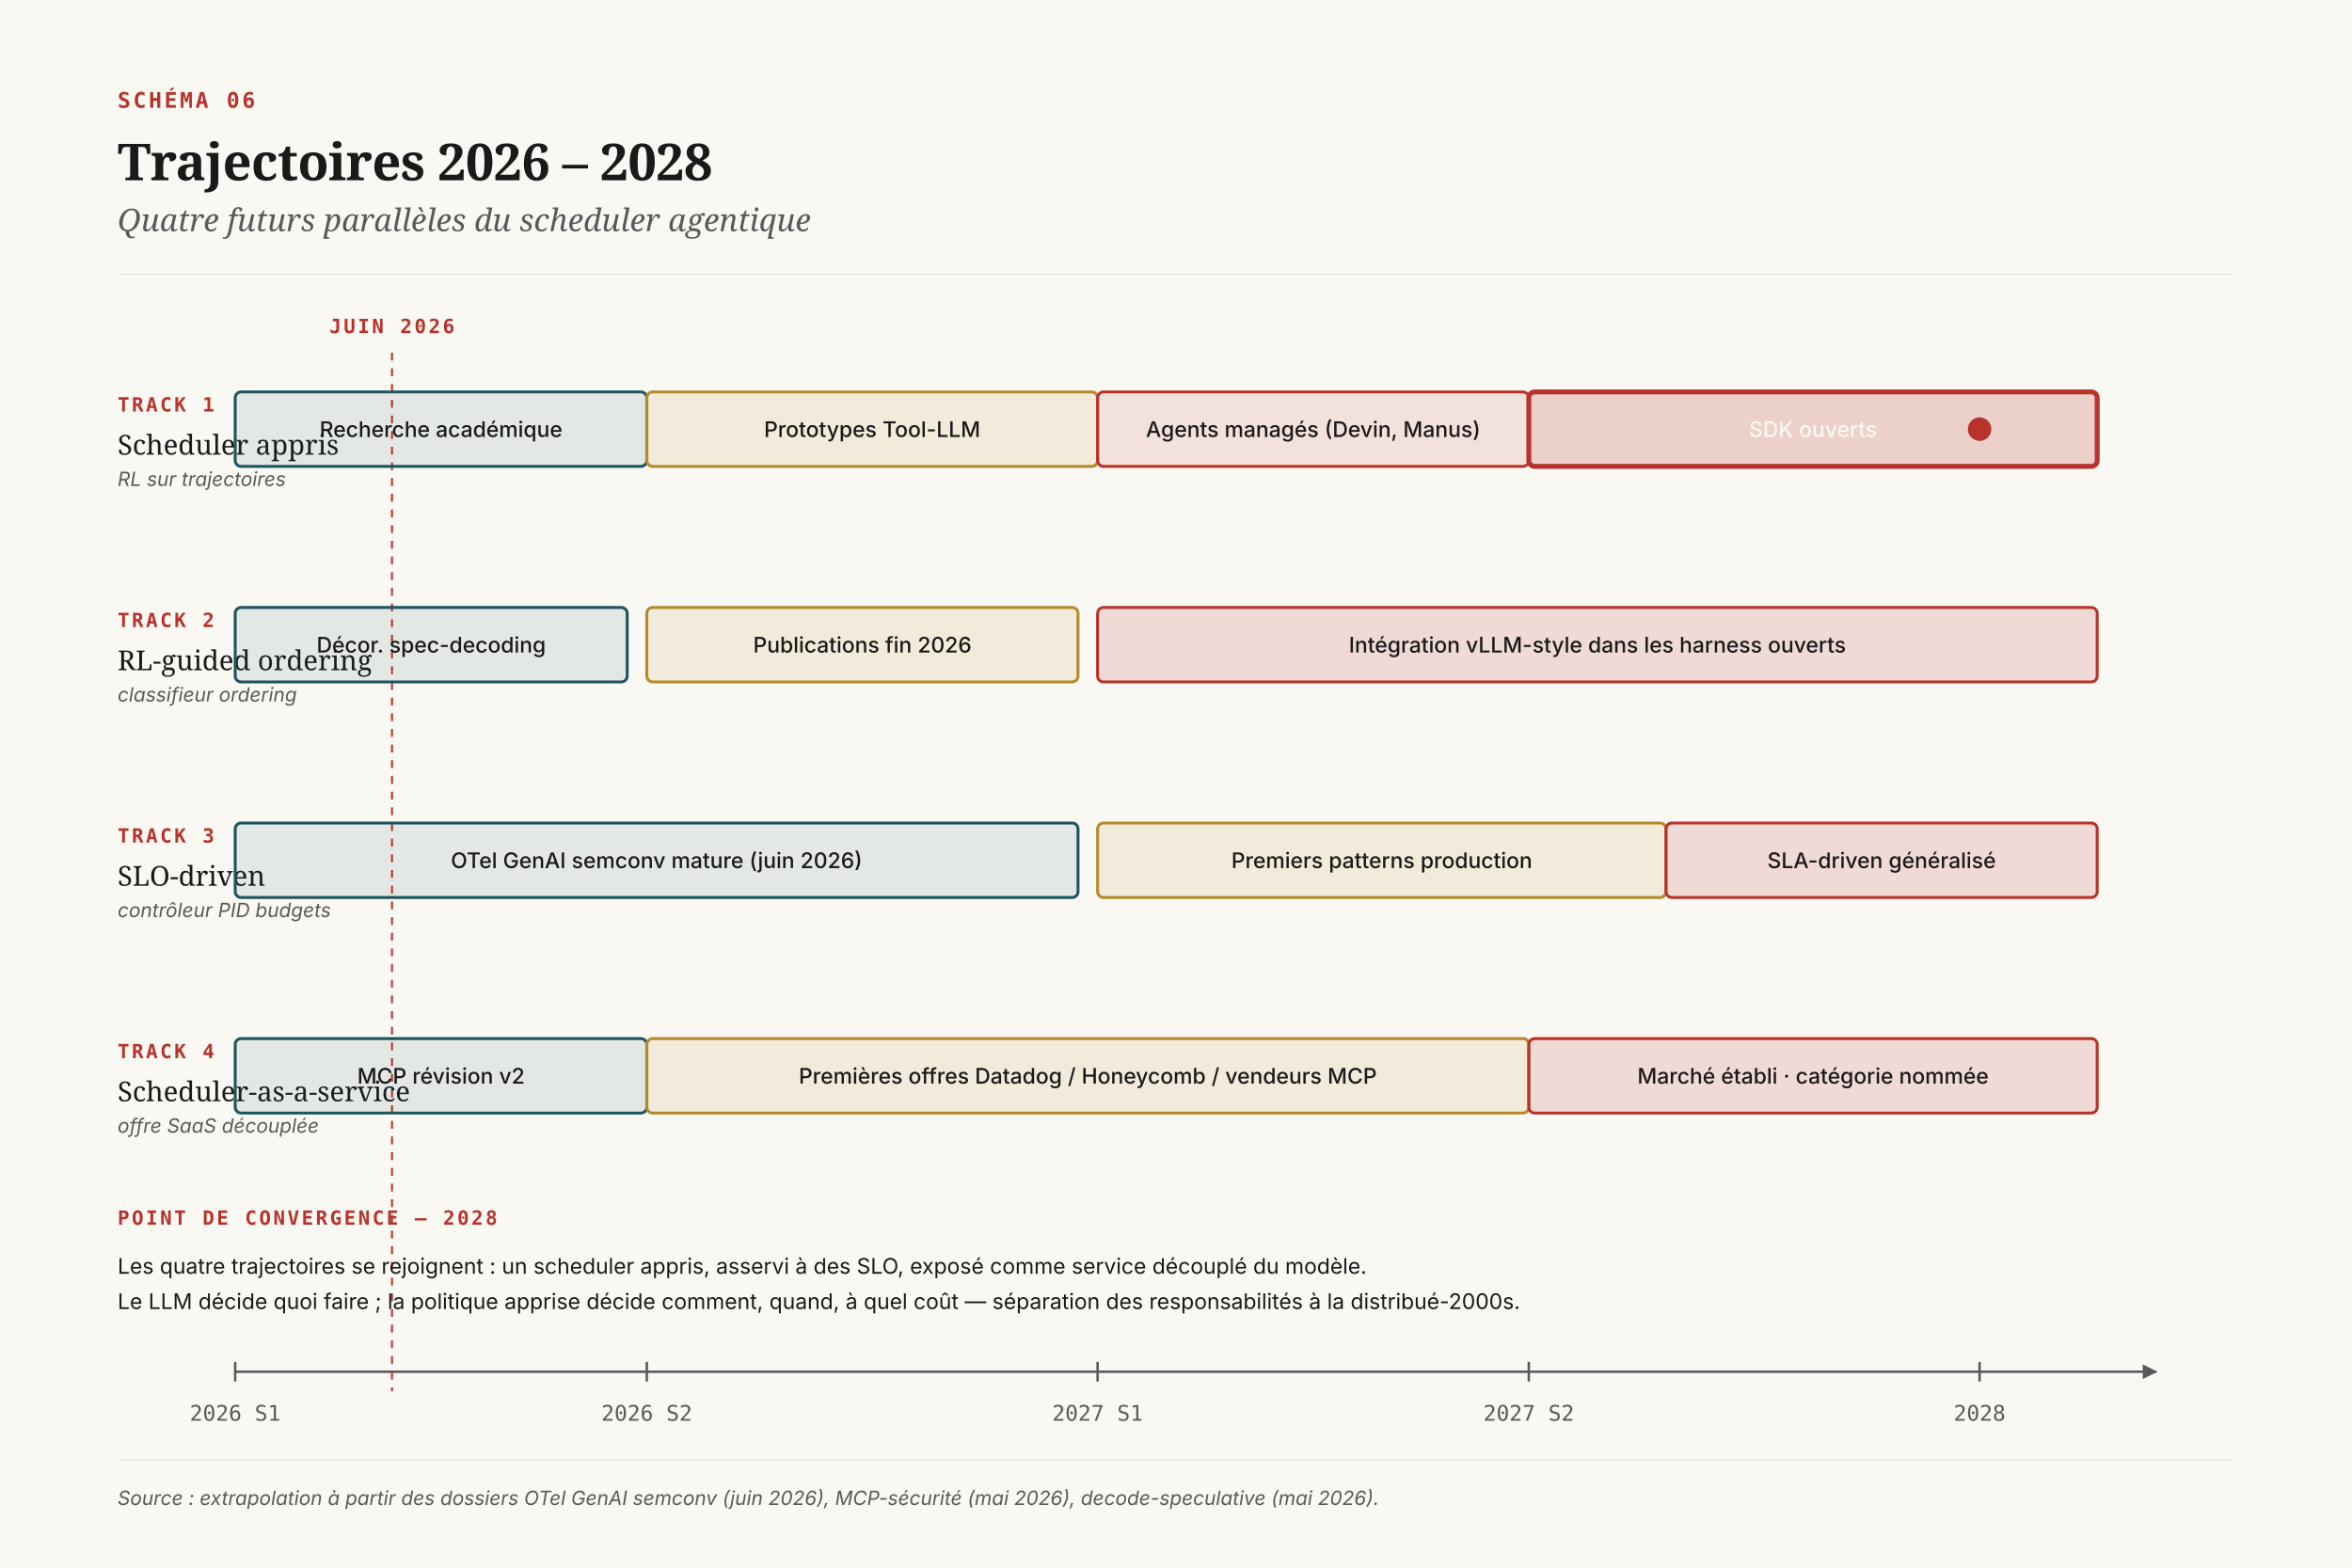
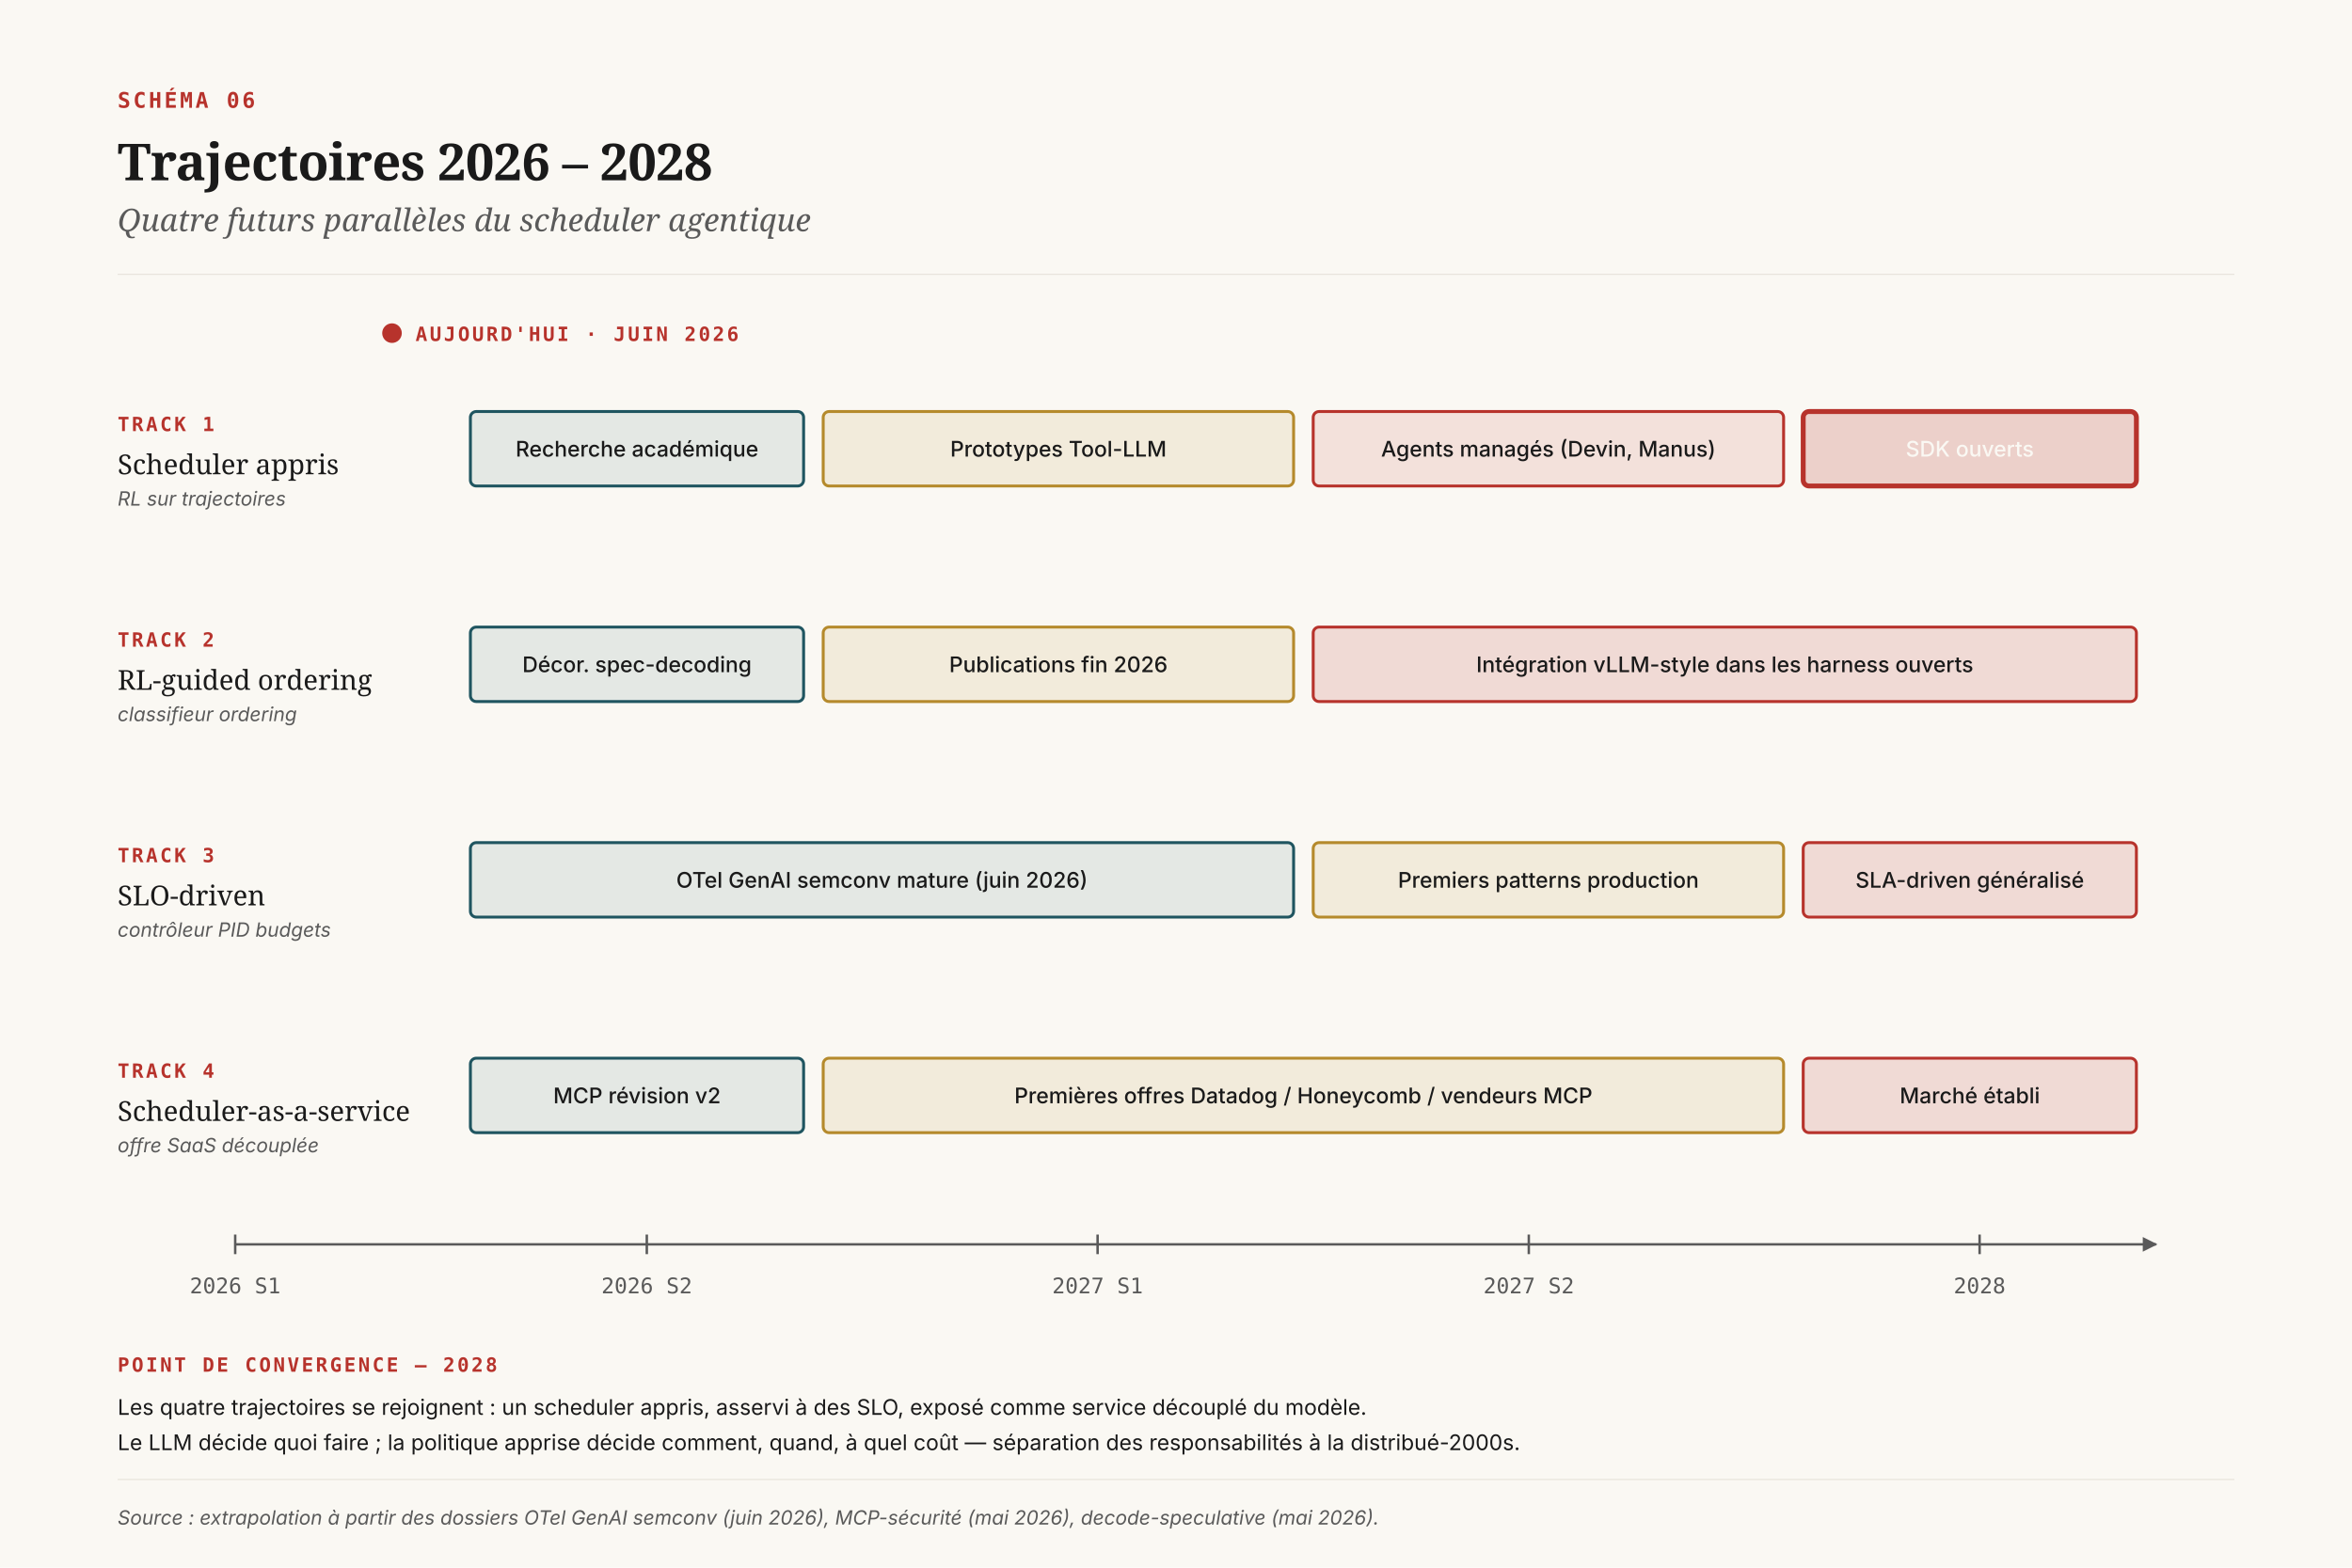
<svg xmlns="http://www.w3.org/2000/svg" viewBox="0 0 1200 800">
  <defs>
    <style>
      .display { font-family: 'Spectral', 'Playfair Display', Georgia, serif; }
      .body    { font-family: 'Inter', 'Helvetica Neue', system-ui, sans-serif; }
      .mono    { font-family: 'JetBrains Mono', 'IBM Plex Mono', monospace; }
    </style>
    <marker id="arrow06" viewBox="0 0 10 10" refX="9" refY="5" markerWidth="6" markerHeight="6" orient="auto-start-reverse">
      <path d="M0 0 L10 5 L0 10 z" fill="#5A5A5A" />
    </marker>
  </defs>
  <rect width="1200" height="800" fill="#FAF8F3" />
  <text x="60" y="55" class="mono" font-size="11" font-weight="600" letter-spacing="0.12em" fill="#B7332C">SCHÉMA 06</text>
  <text x="60" y="92" class="display" font-size="26" font-weight="600" letter-spacing="-0.01em" fill="#1A1A1A">Trajectoires 2026 – 2028</text>
  <text x="60" y="118" class="display" font-size="16" font-style="italic" fill="#5A5A5A">Quatre futurs parallèles du scheduler agentique</text>
  <line x1="60" y1="140" x2="1140" y2="140" stroke="#E5E1D8" stroke-width="0.5" />
-   <line x1="120" y1="700" x2="1100" y2="700" stroke="#5A5A5A" stroke-width="1.25" marker-end="url(#arrow06)" />
-   <line x1="120" y1="695" x2="120" y2="705" stroke="#5A5A5A" stroke-width="1.25" />
-   <line x1="330" y1="695" x2="330" y2="705" stroke="#5A5A5A" stroke-width="1.25" />
-   <line x1="560" y1="695" x2="560" y2="705" stroke="#5A5A5A" stroke-width="1.25" />
-   <line x1="780" y1="695" x2="780" y2="705" stroke="#5A5A5A" stroke-width="1.25" />
-   <line x1="1010" y1="695" x2="1010" y2="705" stroke="#5A5A5A" stroke-width="1.25" />
-   <text x="120" y="725" class="mono" font-size="11" font-weight="500" fill="#5A5A5A" text-anchor="middle">2026 S1</text>
-   <text x="330" y="725" class="mono" font-size="11" font-weight="500" fill="#5A5A5A" text-anchor="middle">2026 S2</text>
-   <text x="560" y="725" class="mono" font-size="11" font-weight="500" fill="#5A5A5A" text-anchor="middle">2027 S1</text>
-   <text x="780" y="725" class="mono" font-size="11" font-weight="500" fill="#5A5A5A" text-anchor="middle">2027 S2</text>
-   <text x="1010" y="725" class="mono" font-size="11" font-weight="500" fill="#5A5A5A" text-anchor="middle">2028</text>
-   <line x1="200" y1="180" x2="200" y2="710" stroke="#B7332C" stroke-width="1" stroke-dasharray="4 4" />
-   <text x="200" y="170" class="mono" font-size="10" font-weight="600" letter-spacing="0.12em" fill="#B7332C" text-anchor="middle">JUIN 2026</text>
+   <g>
+     <circle cx="200" cy="170" r="5" fill="#B7332C" />
+     <text x="212" y="174" class="mono" font-size="10" font-weight="600" letter-spacing="0.12em" fill="#B7332C">AUJOURD'HUI · JUIN 2026</text>
+   </g>
  <g class="interactive" data-card="learned-scheduler" tabindex="0" role="button" aria-label="Scheduler appris">
-     <text x="60" y="210" class="mono" font-size="10" font-weight="600" letter-spacing="0.12em" fill="#B7332C">TRACK 1</text>
-     <text x="60" y="232" class="display" font-size="14" font-weight="500" fill="#1A1A1A">Scheduler appris</text>
-     <text x="60" y="248" class="body" font-size="10" font-style="italic" fill="#5A5A5A">RL sur trajectoires</text>
-     <rect x="120" y="200" width="210" height="38" rx="3" fill="#1F5560" fill-opacity="0.10" stroke="#1F5560" stroke-width="1.5" />
-     <text x="225" y="223" class="body" font-size="11" font-weight="500" fill="#1A1A1A" text-anchor="middle">Recherche académique</text>
-     <rect x="330" y="200" width="230" height="38" rx="3" fill="#B58A2C" fill-opacity="0.12" stroke="#B58A2C" stroke-width="1.5" />
-     <text x="445" y="223" class="body" font-size="11" font-weight="500" fill="#1A1A1A" text-anchor="middle">Prototypes Tool-LLM</text>
-     <rect x="560" y="200" width="220" height="38" rx="3" fill="#B7332C" fill-opacity="0.12" stroke="#B7332C" stroke-width="1.5" />
-     <text x="670" y="223" class="body" font-size="11" font-weight="500" fill="#1A1A1A" text-anchor="middle">Agents managés (Devin, Manus)</text>
-     <rect x="780" y="200" width="290" height="38" rx="3" fill="#B7332C" fill-opacity="0.20" stroke="#B7332C" stroke-width="2.5" />
-     <text x="925" y="223" class="body" font-size="11" font-weight="500" fill="#FAF8F3" text-anchor="middle">SDK ouverts</text>
-     <circle cx="1010" cy="219" r="6" fill="#B7332C" />
+     <text x="60" y="220" class="mono" font-size="10" font-weight="600" letter-spacing="0.12em" fill="#B7332C">TRACK 1</text>
+     <text x="60" y="242" class="display" font-size="14" font-weight="500" fill="#1A1A1A">Scheduler appris</text>
+     <text x="60" y="258" class="body" font-size="10" font-style="italic" fill="#5A5A5A">RL sur trajectoires</text>
+     <rect x="240" y="210" width="170" height="38" rx="3" fill="#1F5560" fill-opacity="0.10" stroke="#1F5560" stroke-width="1.5" />
+     <text x="325" y="233" class="body" font-size="11" font-weight="500" fill="#1A1A1A" text-anchor="middle">Recherche académique</text>
+     <rect x="420" y="210" width="240" height="38" rx="3" fill="#B58A2C" fill-opacity="0.12" stroke="#B58A2C" stroke-width="1.5" />
+     <text x="540" y="233" class="body" font-size="11" font-weight="500" fill="#1A1A1A" text-anchor="middle">Prototypes Tool-LLM</text>
+     <rect x="670" y="210" width="240" height="38" rx="3" fill="#B7332C" fill-opacity="0.12" stroke="#B7332C" stroke-width="1.5" />
+     <text x="790" y="233" class="body" font-size="11" font-weight="500" fill="#1A1A1A" text-anchor="middle">Agents managés (Devin, Manus)</text>
+     <rect x="920" y="210" width="170" height="38" rx="3" fill="#B7332C" fill-opacity="0.20" stroke="#B7332C" stroke-width="2.5" />
+     <text x="1005" y="233" class="body" font-size="11" font-weight="500" fill="#FAF8F3" text-anchor="middle">SDK ouverts</text>
  </g>
  <g class="interactive" data-card="rl-guided" tabindex="0" role="button" aria-label="RL-guided ordering">
-     <text x="60" y="320" class="mono" font-size="10" font-weight="600" letter-spacing="0.12em" fill="#B7332C">TRACK 2</text>
-     <text x="60" y="342" class="display" font-size="14" font-weight="500" fill="#1A1A1A">RL-guided ordering</text>
-     <text x="60" y="358" class="body" font-size="10" font-style="italic" fill="#5A5A5A">classifieur ordering</text>
-     <rect x="120" y="310" width="200" height="38" rx="3" fill="#1F5560" fill-opacity="0.10" stroke="#1F5560" stroke-width="1.5" />
-     <text x="220" y="333" class="body" font-size="11" font-weight="500" fill="#1A1A1A" text-anchor="middle">Décor. spec-decoding</text>
-     <rect x="330" y="310" width="220" height="38" rx="3" fill="#B58A2C" fill-opacity="0.12" stroke="#B58A2C" stroke-width="1.5" />
-     <text x="440" y="333" class="body" font-size="11" font-weight="500" fill="#1A1A1A" text-anchor="middle">Publications fin 2026</text>
-     <rect x="560" y="310" width="510" height="38" rx="3" fill="#B7332C" fill-opacity="0.15" stroke="#B7332C" stroke-width="1.5" />
-     <text x="815" y="333" class="body" font-size="11" font-weight="500" fill="#1A1A1A" text-anchor="middle">Intégration vLLM-style dans les harness ouverts</text>
+     <text x="60" y="330" class="mono" font-size="10" font-weight="600" letter-spacing="0.12em" fill="#B7332C">TRACK 2</text>
+     <text x="60" y="352" class="display" font-size="14" font-weight="500" fill="#1A1A1A">RL-guided ordering</text>
+     <text x="60" y="368" class="body" font-size="10" font-style="italic" fill="#5A5A5A">classifieur ordering</text>
+     <rect x="240" y="320" width="170" height="38" rx="3" fill="#1F5560" fill-opacity="0.10" stroke="#1F5560" stroke-width="1.5" />
+     <text x="325" y="343" class="body" font-size="11" font-weight="500" fill="#1A1A1A" text-anchor="middle">Décor. spec-decoding</text>
+     <rect x="420" y="320" width="240" height="38" rx="3" fill="#B58A2C" fill-opacity="0.12" stroke="#B58A2C" stroke-width="1.5" />
+     <text x="540" y="343" class="body" font-size="11" font-weight="500" fill="#1A1A1A" text-anchor="middle">Publications fin 2026</text>
+     <rect x="670" y="320" width="420" height="38" rx="3" fill="#B7332C" fill-opacity="0.15" stroke="#B7332C" stroke-width="1.5" />
+     <text x="880" y="343" class="body" font-size="11" font-weight="500" fill="#1A1A1A" text-anchor="middle">Intégration vLLM-style dans les harness ouverts</text>
  </g>
  <g class="interactive" data-card="slo-driven" tabindex="0" role="button" aria-label="SLO-driven scheduling">
-     <text x="60" y="430" class="mono" font-size="10" font-weight="600" letter-spacing="0.12em" fill="#B7332C">TRACK 3</text>
-     <text x="60" y="452" class="display" font-size="14" font-weight="500" fill="#1A1A1A">SLO-driven</text>
-     <text x="60" y="468" class="body" font-size="10" font-style="italic" fill="#5A5A5A">contrôleur PID budgets</text>
-     <rect x="120" y="420" width="430" height="38" rx="3" fill="#1F5560" fill-opacity="0.10" stroke="#1F5560" stroke-width="1.5" />
-     <text x="335" y="443" class="body" font-size="11" font-weight="500" fill="#1A1A1A" text-anchor="middle">OTel GenAI semconv mature (juin 2026)</text>
-     <rect x="560" y="420" width="290" height="38" rx="3" fill="#B58A2C" fill-opacity="0.12" stroke="#B58A2C" stroke-width="1.5" />
-     <text x="705" y="443" class="body" font-size="11" font-weight="500" fill="#1A1A1A" text-anchor="middle">Premiers patterns production</text>
-     <rect x="850" y="420" width="220" height="38" rx="3" fill="#B7332C" fill-opacity="0.15" stroke="#B7332C" stroke-width="1.5" />
-     <text x="960" y="443" class="body" font-size="11" font-weight="500" fill="#1A1A1A" text-anchor="middle">SLA-driven généralisé</text>
+     <text x="60" y="440" class="mono" font-size="10" font-weight="600" letter-spacing="0.12em" fill="#B7332C">TRACK 3</text>
+     <text x="60" y="462" class="display" font-size="14" font-weight="500" fill="#1A1A1A">SLO-driven</text>
+     <text x="60" y="478" class="body" font-size="10" font-style="italic" fill="#5A5A5A">contrôleur PID budgets</text>
+     <rect x="240" y="430" width="420" height="38" rx="3" fill="#1F5560" fill-opacity="0.10" stroke="#1F5560" stroke-width="1.5" />
+     <text x="450" y="453" class="body" font-size="11" font-weight="500" fill="#1A1A1A" text-anchor="middle">OTel GenAI semconv mature (juin 2026)</text>
+     <rect x="670" y="430" width="240" height="38" rx="3" fill="#B58A2C" fill-opacity="0.12" stroke="#B58A2C" stroke-width="1.5" />
+     <text x="790" y="453" class="body" font-size="11" font-weight="500" fill="#1A1A1A" text-anchor="middle">Premiers patterns production</text>
+     <rect x="920" y="430" width="170" height="38" rx="3" fill="#B7332C" fill-opacity="0.15" stroke="#B7332C" stroke-width="1.5" />
+     <text x="1005" y="453" class="body" font-size="11" font-weight="500" fill="#1A1A1A" text-anchor="middle">SLA-driven généralisé</text>
  </g>
  <g class="interactive" data-card="scheduler-as-a-service" tabindex="0" role="button" aria-label="Scheduler-as-a-service">
-     <text x="60" y="540" class="mono" font-size="10" font-weight="600" letter-spacing="0.12em" fill="#B7332C">TRACK 4</text>
-     <text x="60" y="562" class="display" font-size="14" font-weight="500" fill="#1A1A1A">Scheduler-as-a-service</text>
-     <text x="60" y="578" class="body" font-size="10" font-style="italic" fill="#5A5A5A">offre SaaS découplée</text>
-     <rect x="120" y="530" width="210" height="38" rx="3" fill="#1F5560" fill-opacity="0.10" stroke="#1F5560" stroke-width="1.5" />
-     <text x="225" y="553" class="body" font-size="11" font-weight="500" fill="#1A1A1A" text-anchor="middle">MCP révision v2</text>
-     <rect x="330" y="530" width="450" height="38" rx="3" fill="#B58A2C" fill-opacity="0.12" stroke="#B58A2C" stroke-width="1.5" />
-     <text x="555" y="553" class="body" font-size="11" font-weight="500" fill="#1A1A1A" text-anchor="middle">Premières offres Datadog / Honeycomb / vendeurs MCP</text>
-     <rect x="780" y="530" width="290" height="38" rx="3" fill="#B7332C" fill-opacity="0.15" stroke="#B7332C" stroke-width="1.5" />
-     <text x="925" y="553" class="body" font-size="11" font-weight="500" fill="#1A1A1A" text-anchor="middle">Marché établi · catégorie nommée</text>
+     <text x="60" y="550" class="mono" font-size="10" font-weight="600" letter-spacing="0.12em" fill="#B7332C">TRACK 4</text>
+     <text x="60" y="572" class="display" font-size="14" font-weight="500" fill="#1A1A1A">Scheduler-as-a-service</text>
+     <text x="60" y="588" class="body" font-size="10" font-style="italic" fill="#5A5A5A">offre SaaS découplée</text>
+     <rect x="240" y="540" width="170" height="38" rx="3" fill="#1F5560" fill-opacity="0.10" stroke="#1F5560" stroke-width="1.5" />
+     <text x="325" y="563" class="body" font-size="11" font-weight="500" fill="#1A1A1A" text-anchor="middle">MCP révision v2</text>
+     <rect x="420" y="540" width="490" height="38" rx="3" fill="#B58A2C" fill-opacity="0.12" stroke="#B58A2C" stroke-width="1.5" />
+     <text x="665" y="563" class="body" font-size="11" font-weight="500" fill="#1A1A1A" text-anchor="middle">Premières offres Datadog / Honeycomb / vendeurs MCP</text>
+     <rect x="920" y="540" width="170" height="38" rx="3" fill="#B7332C" fill-opacity="0.15" stroke="#B7332C" stroke-width="1.5" />
+     <text x="1005" y="563" class="body" font-size="11" font-weight="500" fill="#1A1A1A" text-anchor="middle">Marché établi</text>
  </g>
-   <text x="60" y="625" class="mono" font-size="10" font-weight="600" letter-spacing="0.12em" fill="#B7332C">POINT DE CONVERGENCE — 2028</text>
-   <text x="60" y="650" class="body" font-size="11" fill="#1A1A1A">Les quatre trajectoires se rejoignent : un scheduler appris, asservi à des SLO, exposé comme service découplé du modèle.</text>
-   <text x="60" y="668" class="body" font-size="11" fill="#1A1A1A">Le LLM décide quoi faire ; la politique apprise décide comment, quand, à quel coût — séparation des responsabilités à la distribué-2000s.</text>
-   <line x1="60" y1="745" x2="1140" y2="745" stroke="#E5E1D8" stroke-width="0.5" />
-   <text x="60" y="768" class="body" font-size="10" font-style="italic" fill="#5A5A5A">Source : extrapolation à partir des dossiers OTel GenAI semconv (juin 2026), MCP-sécurité (mai 2026), decode-speculative (mai 2026).</text>
+   <line x1="120" y1="635" x2="1100" y2="635" stroke="#5A5A5A" stroke-width="1.25" marker-end="url(#arrow06)" />
+   <line x1="120" y1="630" x2="120" y2="640" stroke="#5A5A5A" stroke-width="1.25" />
+   <line x1="330" y1="630" x2="330" y2="640" stroke="#5A5A5A" stroke-width="1.25" />
+   <line x1="560" y1="630" x2="560" y2="640" stroke="#5A5A5A" stroke-width="1.25" />
+   <line x1="780" y1="630" x2="780" y2="640" stroke="#5A5A5A" stroke-width="1.25" />
+   <line x1="1010" y1="630" x2="1010" y2="640" stroke="#5A5A5A" stroke-width="1.25" />
+   <text x="120" y="660" class="mono" font-size="11" font-weight="500" fill="#5A5A5A" text-anchor="middle">2026 S1</text>
+   <text x="330" y="660" class="mono" font-size="11" font-weight="500" fill="#5A5A5A" text-anchor="middle">2026 S2</text>
+   <text x="560" y="660" class="mono" font-size="11" font-weight="500" fill="#5A5A5A" text-anchor="middle">2027 S1</text>
+   <text x="780" y="660" class="mono" font-size="11" font-weight="500" fill="#5A5A5A" text-anchor="middle">2027 S2</text>
+   <text x="1010" y="660" class="mono" font-size="11" font-weight="500" fill="#5A5A5A" text-anchor="middle">2028</text>
+   <text x="60" y="700" class="mono" font-size="10" font-weight="600" letter-spacing="0.12em" fill="#B7332C">POINT DE CONVERGENCE — 2028</text>
+   <text x="60" y="722" class="body" font-size="11" fill="#1A1A1A">Les quatre trajectoires se rejoignent : un scheduler appris, asservi à des SLO, exposé comme service découplé du modèle.</text>
+   <text x="60" y="740" class="body" font-size="11" fill="#1A1A1A">Le LLM décide quoi faire ; la politique apprise décide comment, quand, à quel coût — séparation des responsabilités à la distribué-2000s.</text>
+   <line x1="60" y1="755" x2="1140" y2="755" stroke="#E5E1D8" stroke-width="0.5" />
+   <text x="60" y="778" class="body" font-size="10" font-style="italic" fill="#5A5A5A">Source : extrapolation à partir des dossiers OTel GenAI semconv (juin 2026), MCP-sécurité (mai 2026), decode-speculative (mai 2026).</text>
</svg>
